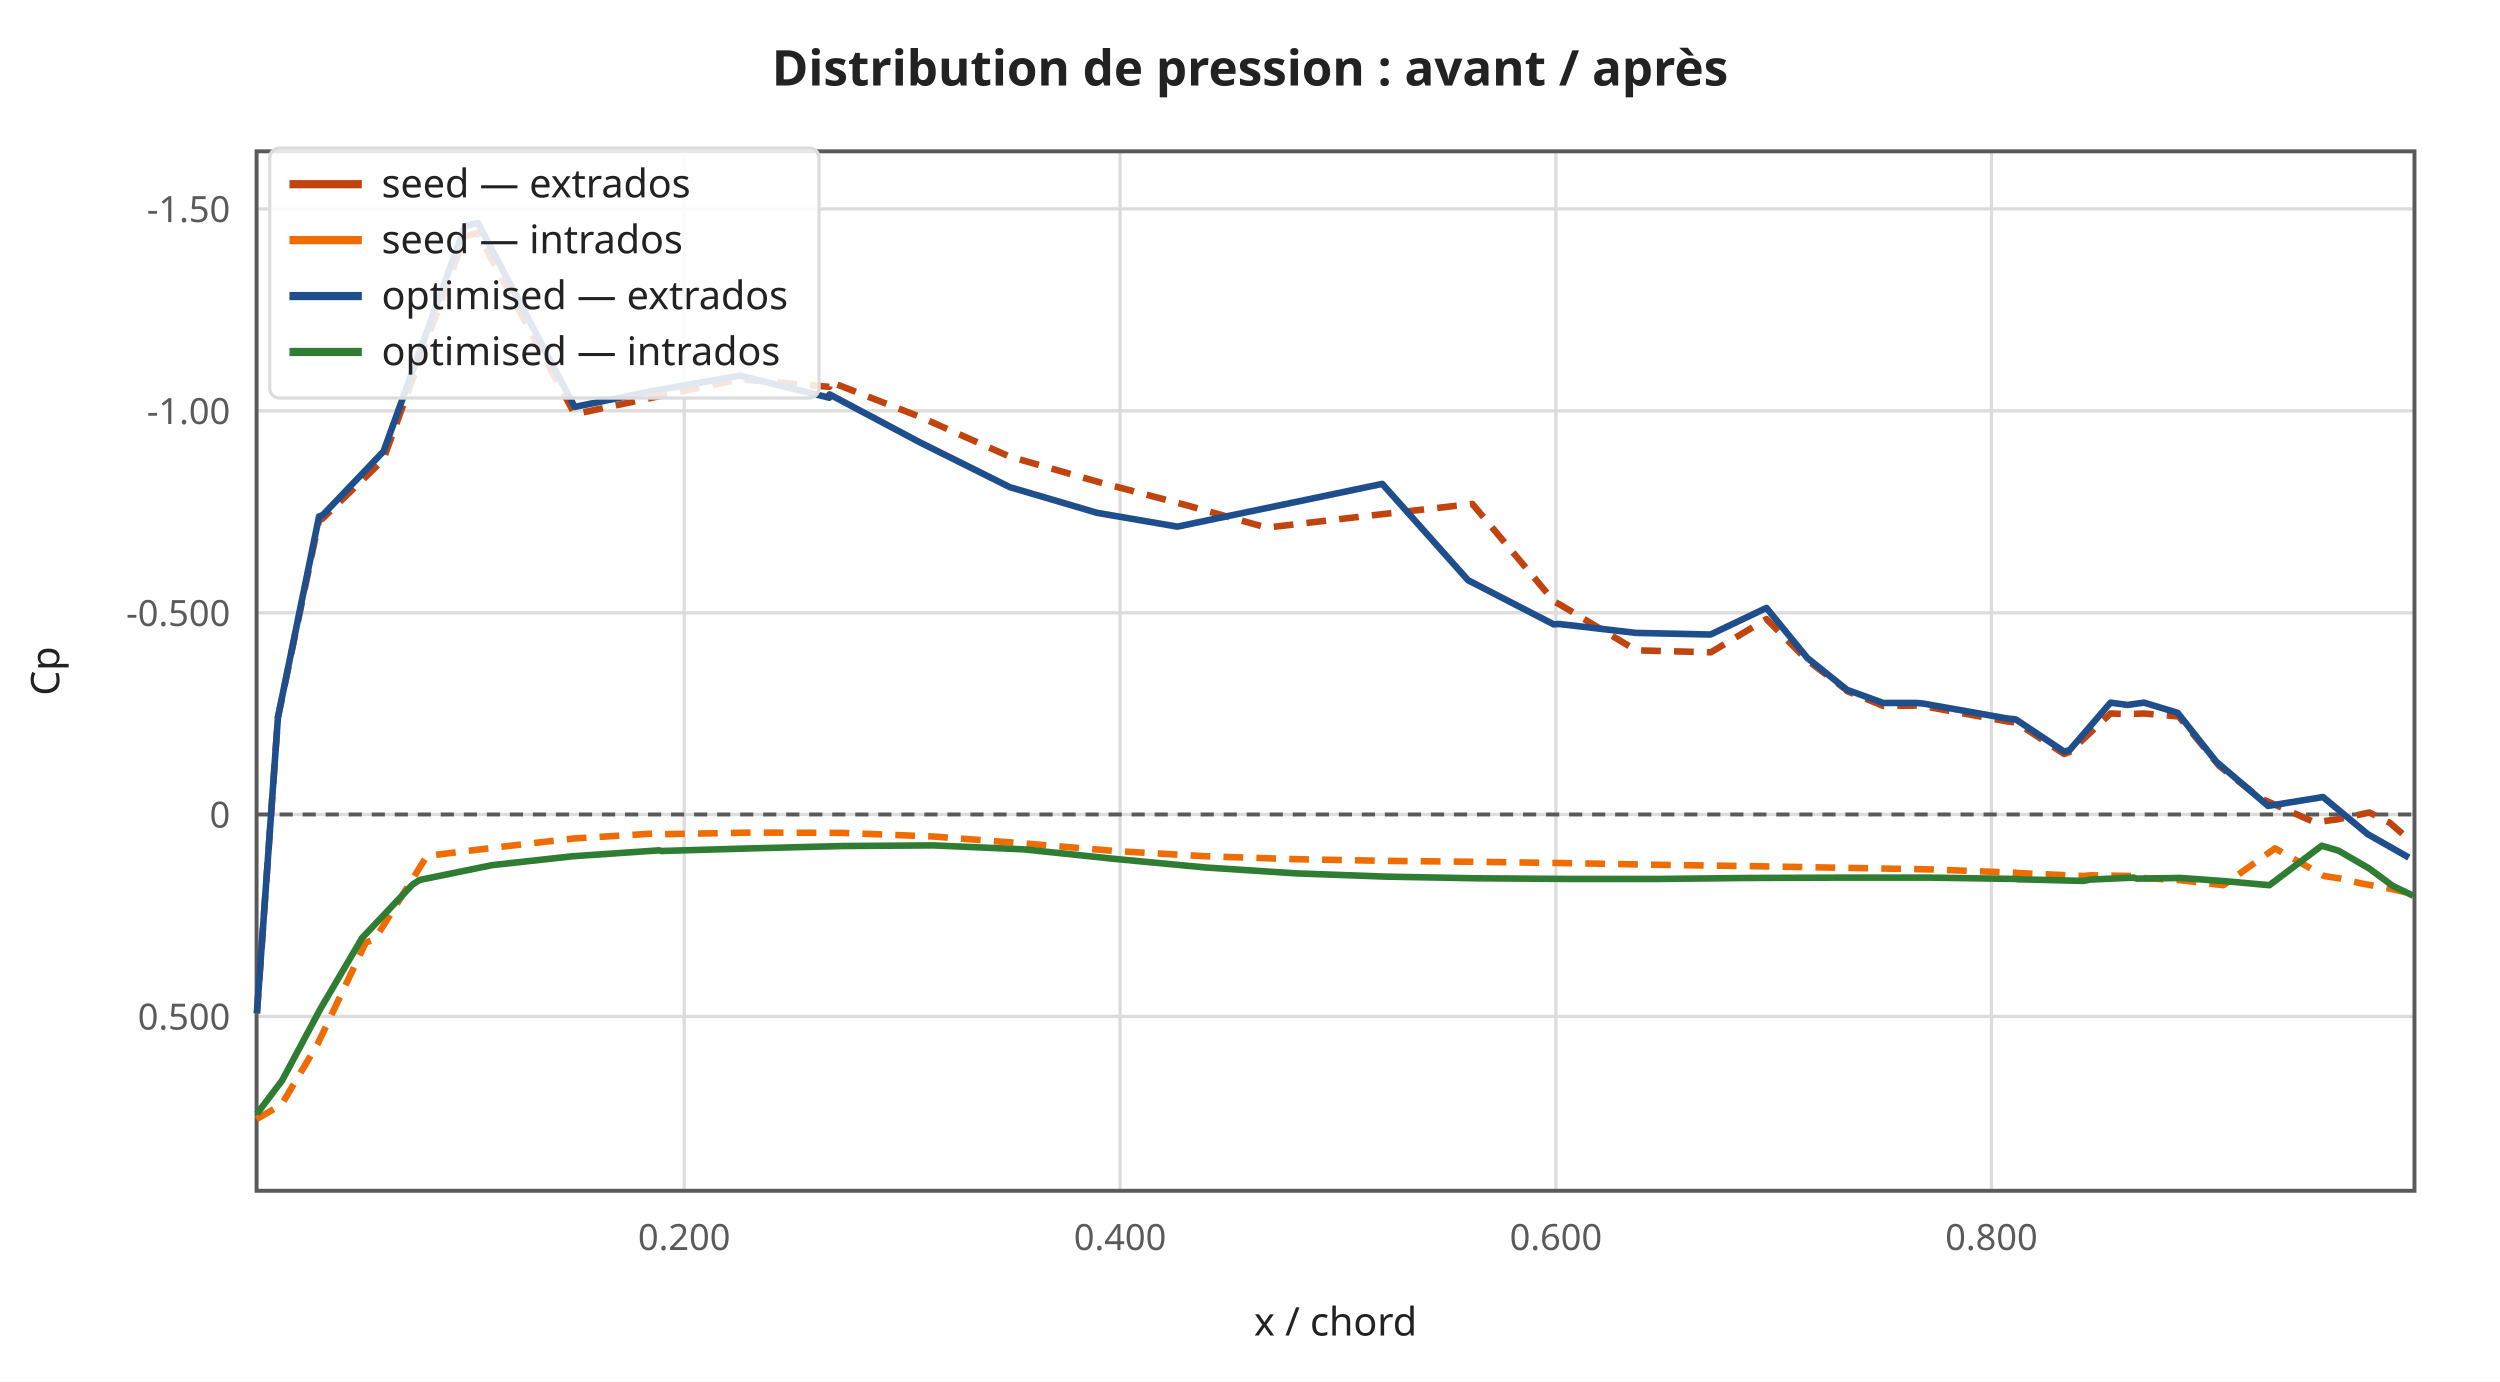
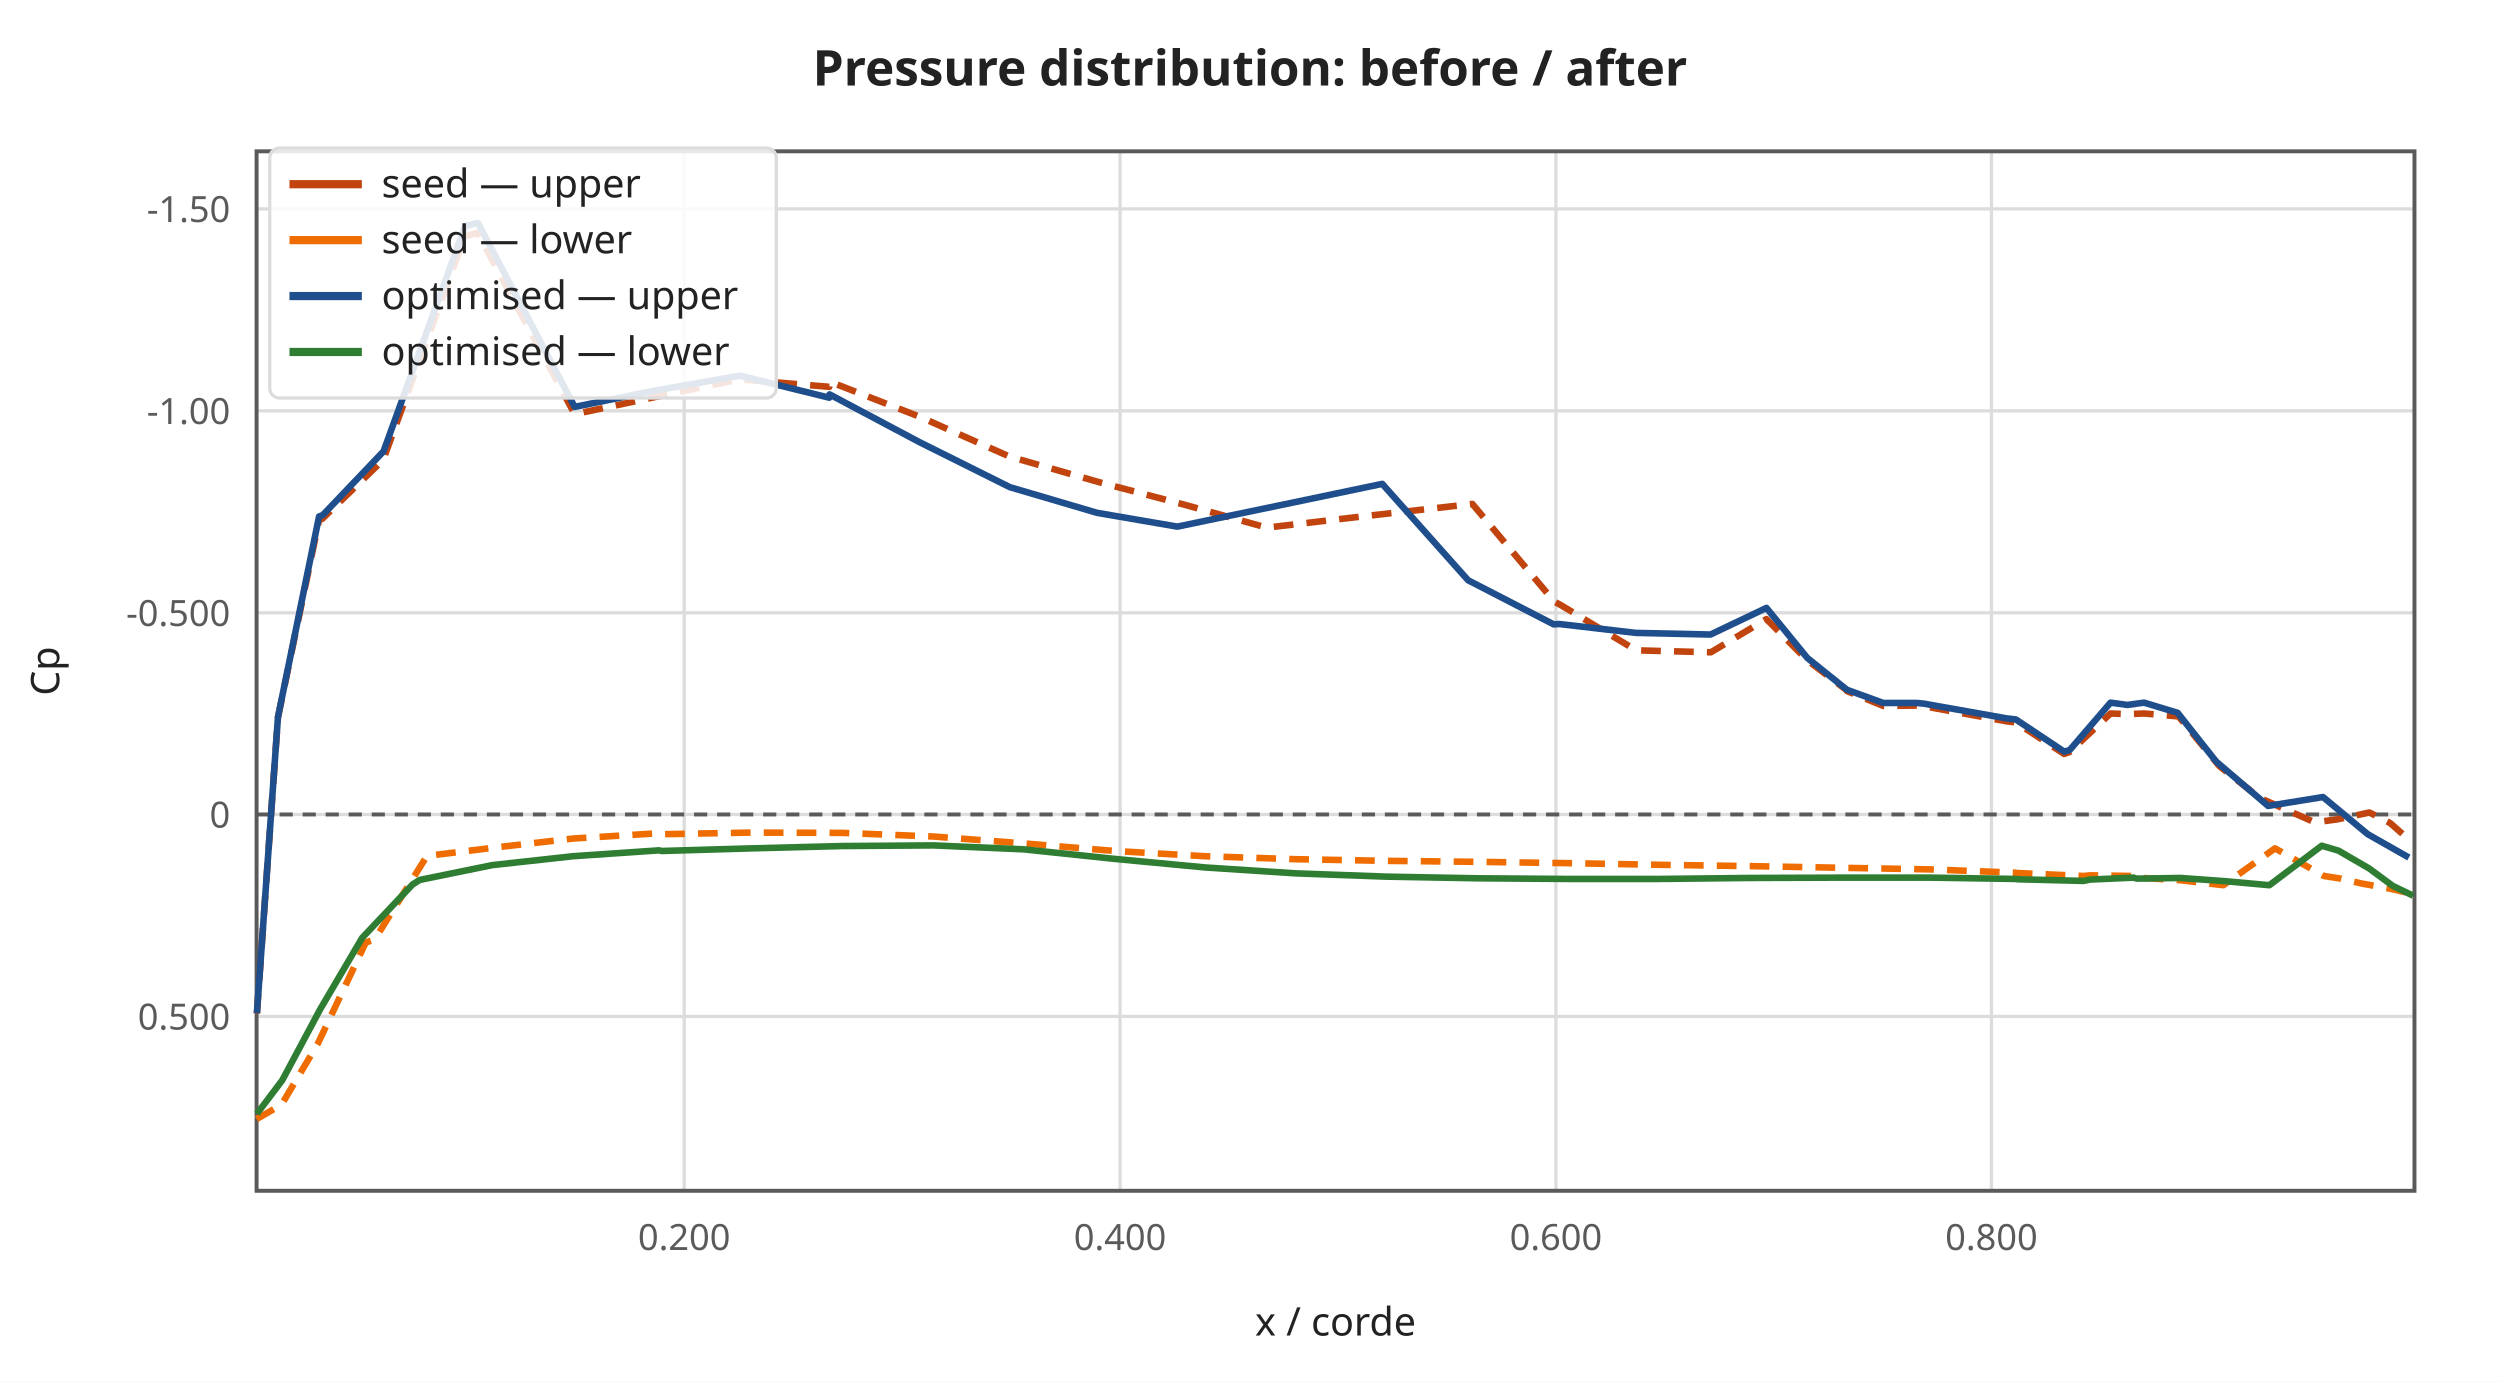
<svg xmlns="http://www.w3.org/2000/svg" viewBox="0 0 760 420" width="760" height="420" font-family="system-ui, sans-serif">
  <rect width="760" height="420" fill="#ffffff" />
-   <text x="380.0" y="26" text-anchor="middle" font-size="15" font-weight="600" fill="#222222">Distribution de pression : avant / après</text>
+   <text x="380.0" y="26" text-anchor="middle" font-size="15" font-weight="600" fill="#222222">Pressure distribution: before / after</text>
  <line x1="208.0" y1="46" x2="208.0" y2="362" stroke="#dcdcdc" stroke-width="1" />
  <text x="208.0" y="380" text-anchor="middle" font-size="11" fill="#5a5a5a">0.200</text>
  <line x1="340.5" y1="46" x2="340.5" y2="362" stroke="#dcdcdc" stroke-width="1" />
  <text x="340.5" y="380" text-anchor="middle" font-size="11" fill="#5a5a5a">0.400</text>
  <line x1="473.0" y1="46" x2="473.0" y2="362" stroke="#dcdcdc" stroke-width="1" />
  <text x="473.0" y="380" text-anchor="middle" font-size="11" fill="#5a5a5a">0.600</text>
  <line x1="605.4" y1="46" x2="605.4" y2="362" stroke="#dcdcdc" stroke-width="1" />
  <text x="605.4" y="380" text-anchor="middle" font-size="11" fill="#5a5a5a">0.800</text>
  <line x1="78" y1="63.5" x2="734" y2="63.5" stroke="#dcdcdc" stroke-width="1" />
  <text x="70" y="67.5" text-anchor="end" font-size="11" fill="#5a5a5a">-1.50</text>
  <line x1="78" y1="124.9" x2="734" y2="124.9" stroke="#dcdcdc" stroke-width="1" />
  <text x="70" y="128.9" text-anchor="end" font-size="11" fill="#5a5a5a">-1.00</text>
  <line x1="78" y1="186.3" x2="734" y2="186.3" stroke="#dcdcdc" stroke-width="1" />
  <text x="70" y="190.3" text-anchor="end" font-size="11" fill="#5a5a5a">-0.500</text>
  <line x1="78" y1="247.6" x2="734" y2="247.6" stroke="#dcdcdc" stroke-width="1" />
  <text x="70" y="251.6" text-anchor="end" font-size="11" fill="#5a5a5a">0</text>
  <line x1="78" y1="309.0" x2="734" y2="309.0" stroke="#dcdcdc" stroke-width="1" />
  <text x="70" y="313.0" text-anchor="end" font-size="11" fill="#5a5a5a">0.500</text>
  <line x1="78" y1="247.6" x2="734" y2="247.6" stroke="#5a5a5a" stroke-width="1.2" stroke-dasharray="4 3" />
  <rect x="78" y="46" width="656" height="316" fill="none" stroke="#5a5a5a" stroke-width="1.2" />
  <path d="M78.1,308.1 L84.5,218.1 L97.0,158.1 L98.0,157.7 L116.5,139.8 L141.3,71.8 L145.2,70.8 L174.7,125.9 L198.7,120.8 L224.9,115.3 L252.1,117.6 L252.2,116.0 L279.6,126.7 L306.9,138.8 L334.2,146.6 L360.7,153.6 L385.1,160.4 L415.9,156.8 L447.6,153.2 L472.5,182.9 L474.4,183.9 L497.4,197.7 L520.1,198.3 L537.0,188.2 L549.4,200.7 L561.1,209.6 L561.5,210.1 L572.5,214.6 L582.7,214.5 L584.9,214.7 L610.1,219.3 L612.8,219.6 L627.5,229.2 L629.2,228.6 L641.6,216.9 L646.7,217.1 L651.8,216.9 L662.3,217.8 L674.7,232.9 L687.0,242.6 L703.7,250.0 L710.5,249.1 L720.3,247.0 L726.6,250.2 L732.6,255.5" fill="none" stroke="#c1440e" stroke-width="2" stroke-linejoin="round" stroke-dasharray="6 4" />
  <path d="M78.0,340.2 L85.6,335.8 L96.6,317.3 L111.2,286.5 L113.9,285.6 L129.8,260.2 L148.5,257.9 L150.0,257.7 L174.4,254.9 L200.3,253.3 L201.2,253.6 L228.6,253.1 L256.2,253.2 L283.8,254.3 L311.3,256.4 L338.9,258.7 L366.5,260.3 L394.1,261.2 L421.6,261.7 L449.2,262.0 L476.8,262.4 L504.5,262.9 L532.0,263.3 L559.6,263.8 L587.0,264.3 L612.7,265.3 L613.4,265.4 L633.5,266.3 L635.4,266.1 L648.7,266.3 L649.8,266.8 L662.9,267.6 L675.9,269.1 L691.6,257.9 L706.5,266.3 L711.6,267.1 L718.0,268.6 L726.8,270.2 L734.0,271.9" fill="none" stroke="#ef6c00" stroke-width="2" stroke-linejoin="round" stroke-dasharray="6 4" />
  <path d="M78.1,308.0 L84.5,218.0 L97.0,157.0 L98.1,156.6 L116.6,137.2 L141.4,68.7 L145.3,67.8 L174.7,123.7 L198.7,118.8 L224.9,114.2 L252.1,120.9 L252.2,119.9 L279.5,134.4 L307.0,148.1 L333.5,155.9 L357.9,160.1 L388.6,153.7 L420.2,147.1 L446.3,176.4 L472.3,189.8 L474.0,189.7 L497.3,192.4 L520.0,192.9 L537.0,184.8 L549.4,200.0 L561.1,209.4 L561.5,209.7 L572.5,213.7 L582.7,213.7 L584.8,213.9 L610.1,218.4 L612.8,218.7 L627.5,228.5 L629.2,228.0 L641.6,213.6 L646.7,214.3 L651.8,213.6 L662.0,216.7 L673.7,231.5 L689.5,245.0 L706.2,242.3 L719.8,253.6 L732.3,260.7" fill="none" stroke="#1f4e8c" stroke-width="2" stroke-linejoin="round" />
  <path d="M78.1,338.6 L85.8,328.4 L97.4,306.7 L110.1,285.1 L125.4,268.9 L127.6,267.5 L149.6,263.0 L174.1,260.3 L200.4,258.5 L201.1,258.7 L228.5,257.9 L256.0,257.2 L283.7,257.0 L311.2,258.2 L338.8,261.1 L366.3,263.7 L393.9,265.5 L421.5,266.5 L449.1,267.0 L476.7,267.2 L504.3,267.2 L531.8,266.9 L532.0,266.9 L559.5,266.8 L586.9,266.8 L612.7,267.2 L613.5,267.3 L633.4,267.8 L635.3,267.4 L648.6,266.8 L649.6,267.1 L662.9,266.9 L676.7,267.9 L689.9,269.1 L705.8,257.1 L710.9,258.6 L720.2,264.0 L727.4,269.3 L733.6,272.3" fill="none" stroke="#2e7d32" stroke-width="2" stroke-linejoin="round" />
-   <rect x="82" y="45" width="167" height="76" fill="#ffffff" fill-opacity="0.86" stroke="#dcdcdc" stroke-width="1" rx="3" />
+   <rect x="82" y="45" width="154" height="76" fill="#ffffff" fill-opacity="0.86" stroke="#dcdcdc" stroke-width="1" rx="3" />
  <line x1="88" y1="56" x2="110" y2="56" stroke="#c1440e" stroke-width="2.5" />
-   <text x="116" y="60" font-size="12" fill="#222222">seed — extrados</text>
+   <text x="116" y="60" font-size="12" fill="#222222">seed — upper</text>
  <line x1="88" y1="73" x2="110" y2="73" stroke="#ef6c00" stroke-width="2.5" />
-   <text x="116" y="77" font-size="12" fill="#222222">seed — intrados</text>
+   <text x="116" y="77" font-size="12" fill="#222222">seed — lower</text>
  <line x1="88" y1="90" x2="110" y2="90" stroke="#1f4e8c" stroke-width="2.5" />
-   <text x="116" y="94" font-size="12" fill="#222222">optimised — extrados</text>
+   <text x="116" y="94" font-size="12" fill="#222222">optimised — upper</text>
  <line x1="88" y1="107" x2="110" y2="107" stroke="#2e7d32" stroke-width="2.5" />
-   <text x="116" y="111" font-size="12" fill="#222222">optimised — intrados</text>
-   <text x="406.0" y="406" text-anchor="middle" font-size="12" fill="#222222">x / chord</text>
+   <text x="116" y="111" font-size="12" fill="#222222">optimised — lower</text>
+   <text x="406.0" y="406" text-anchor="middle" font-size="12" fill="#222222">x / corde</text>
  <text x="18" y="204.0" text-anchor="middle" font-size="12" fill="#222222" transform="rotate(-90 18 204.0)">Cp</text>
</svg>
